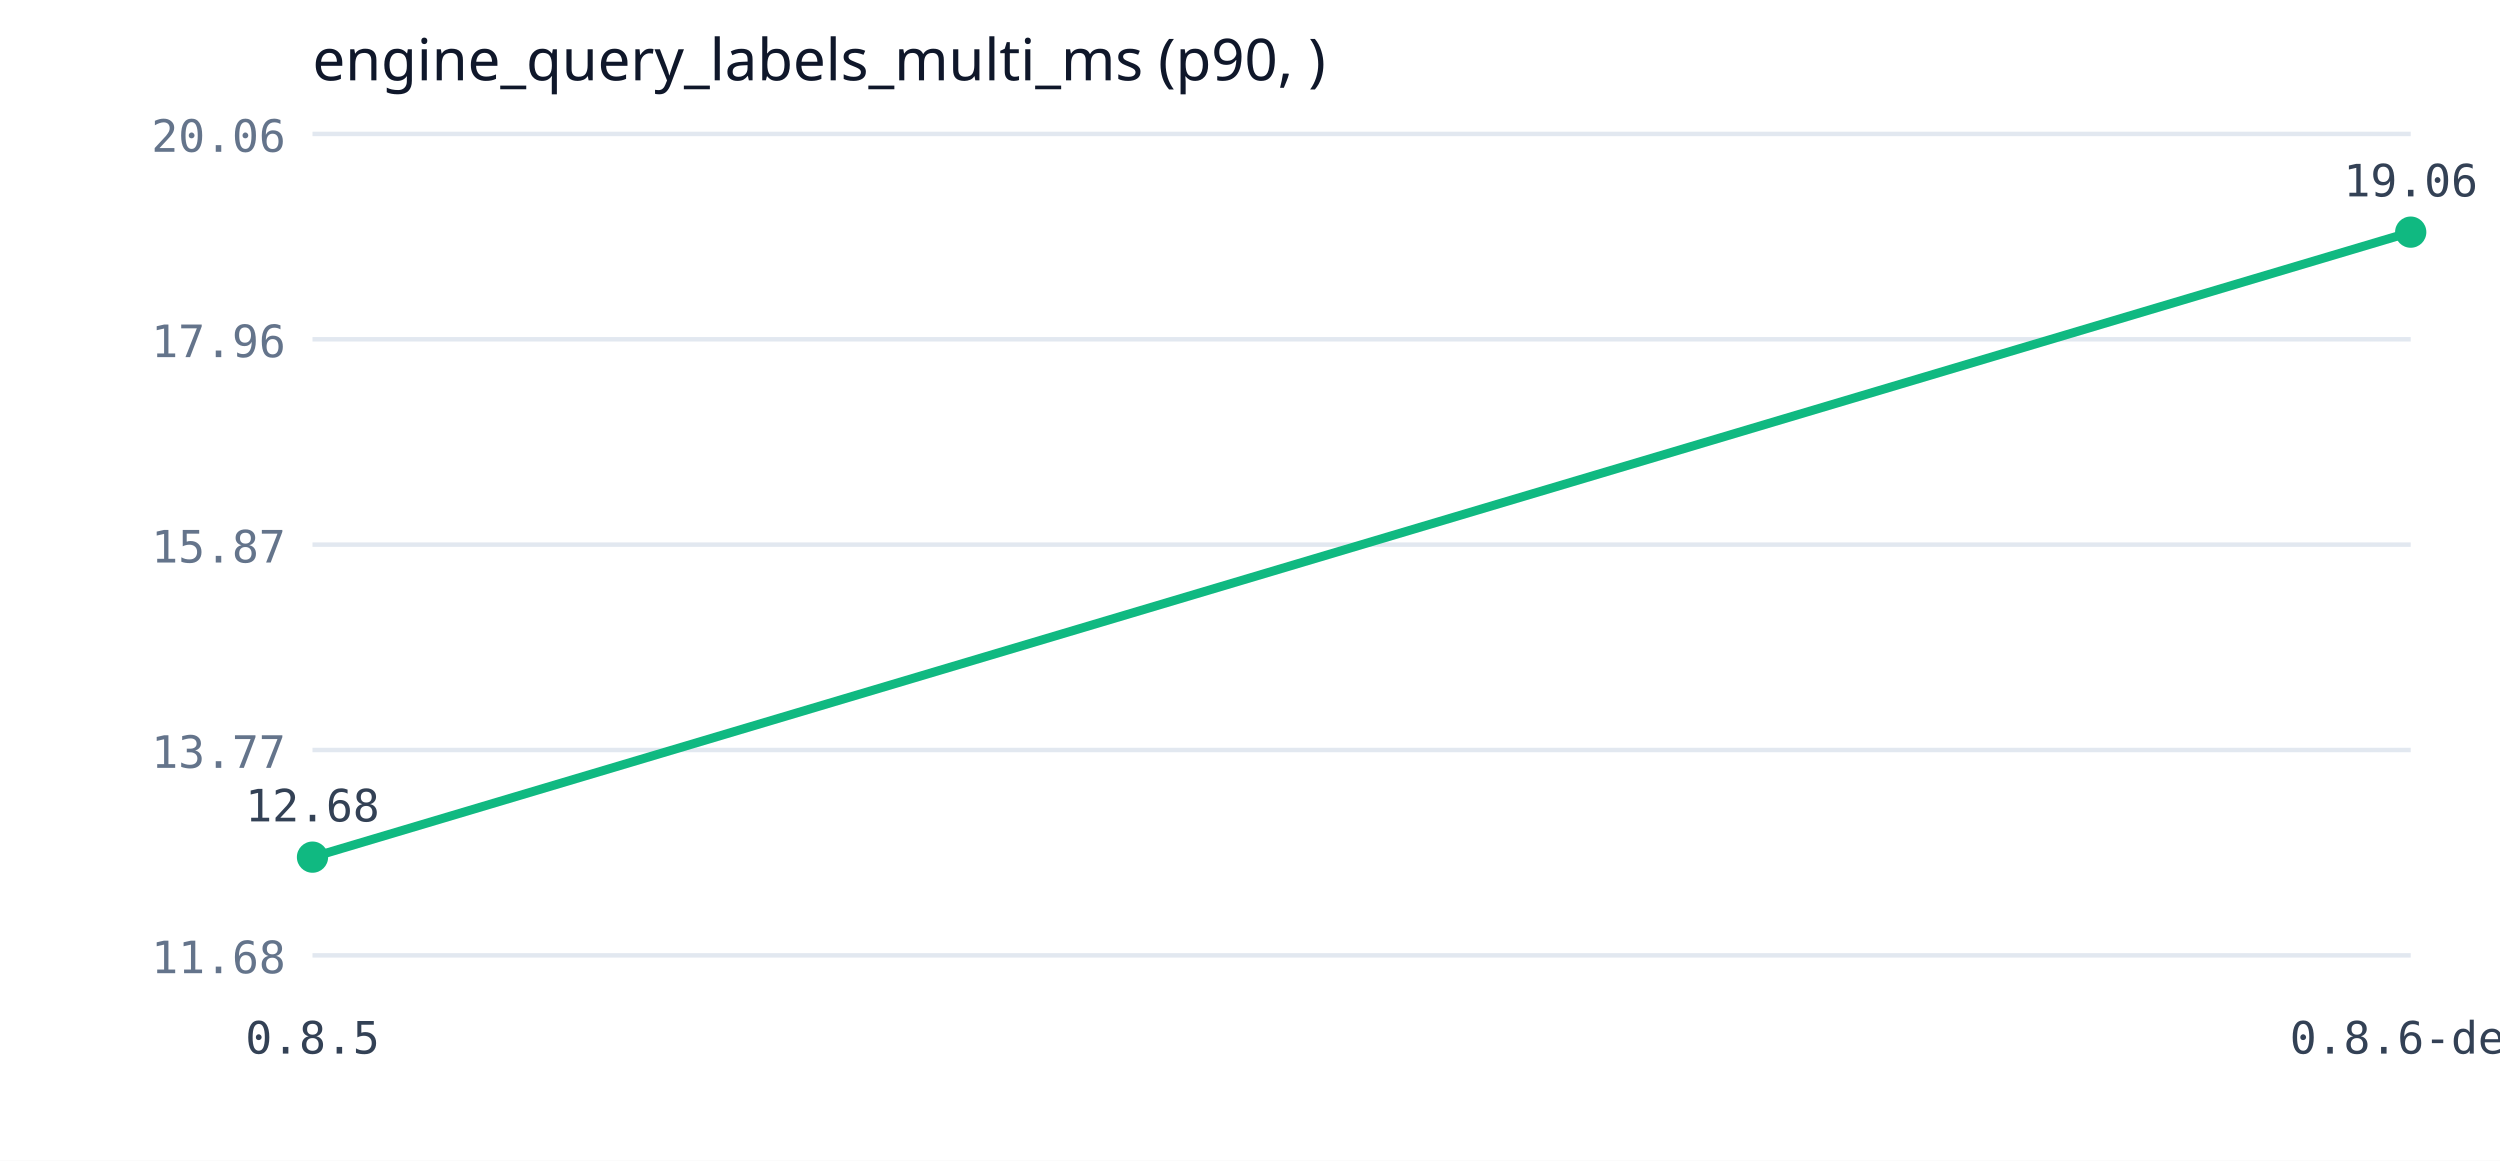
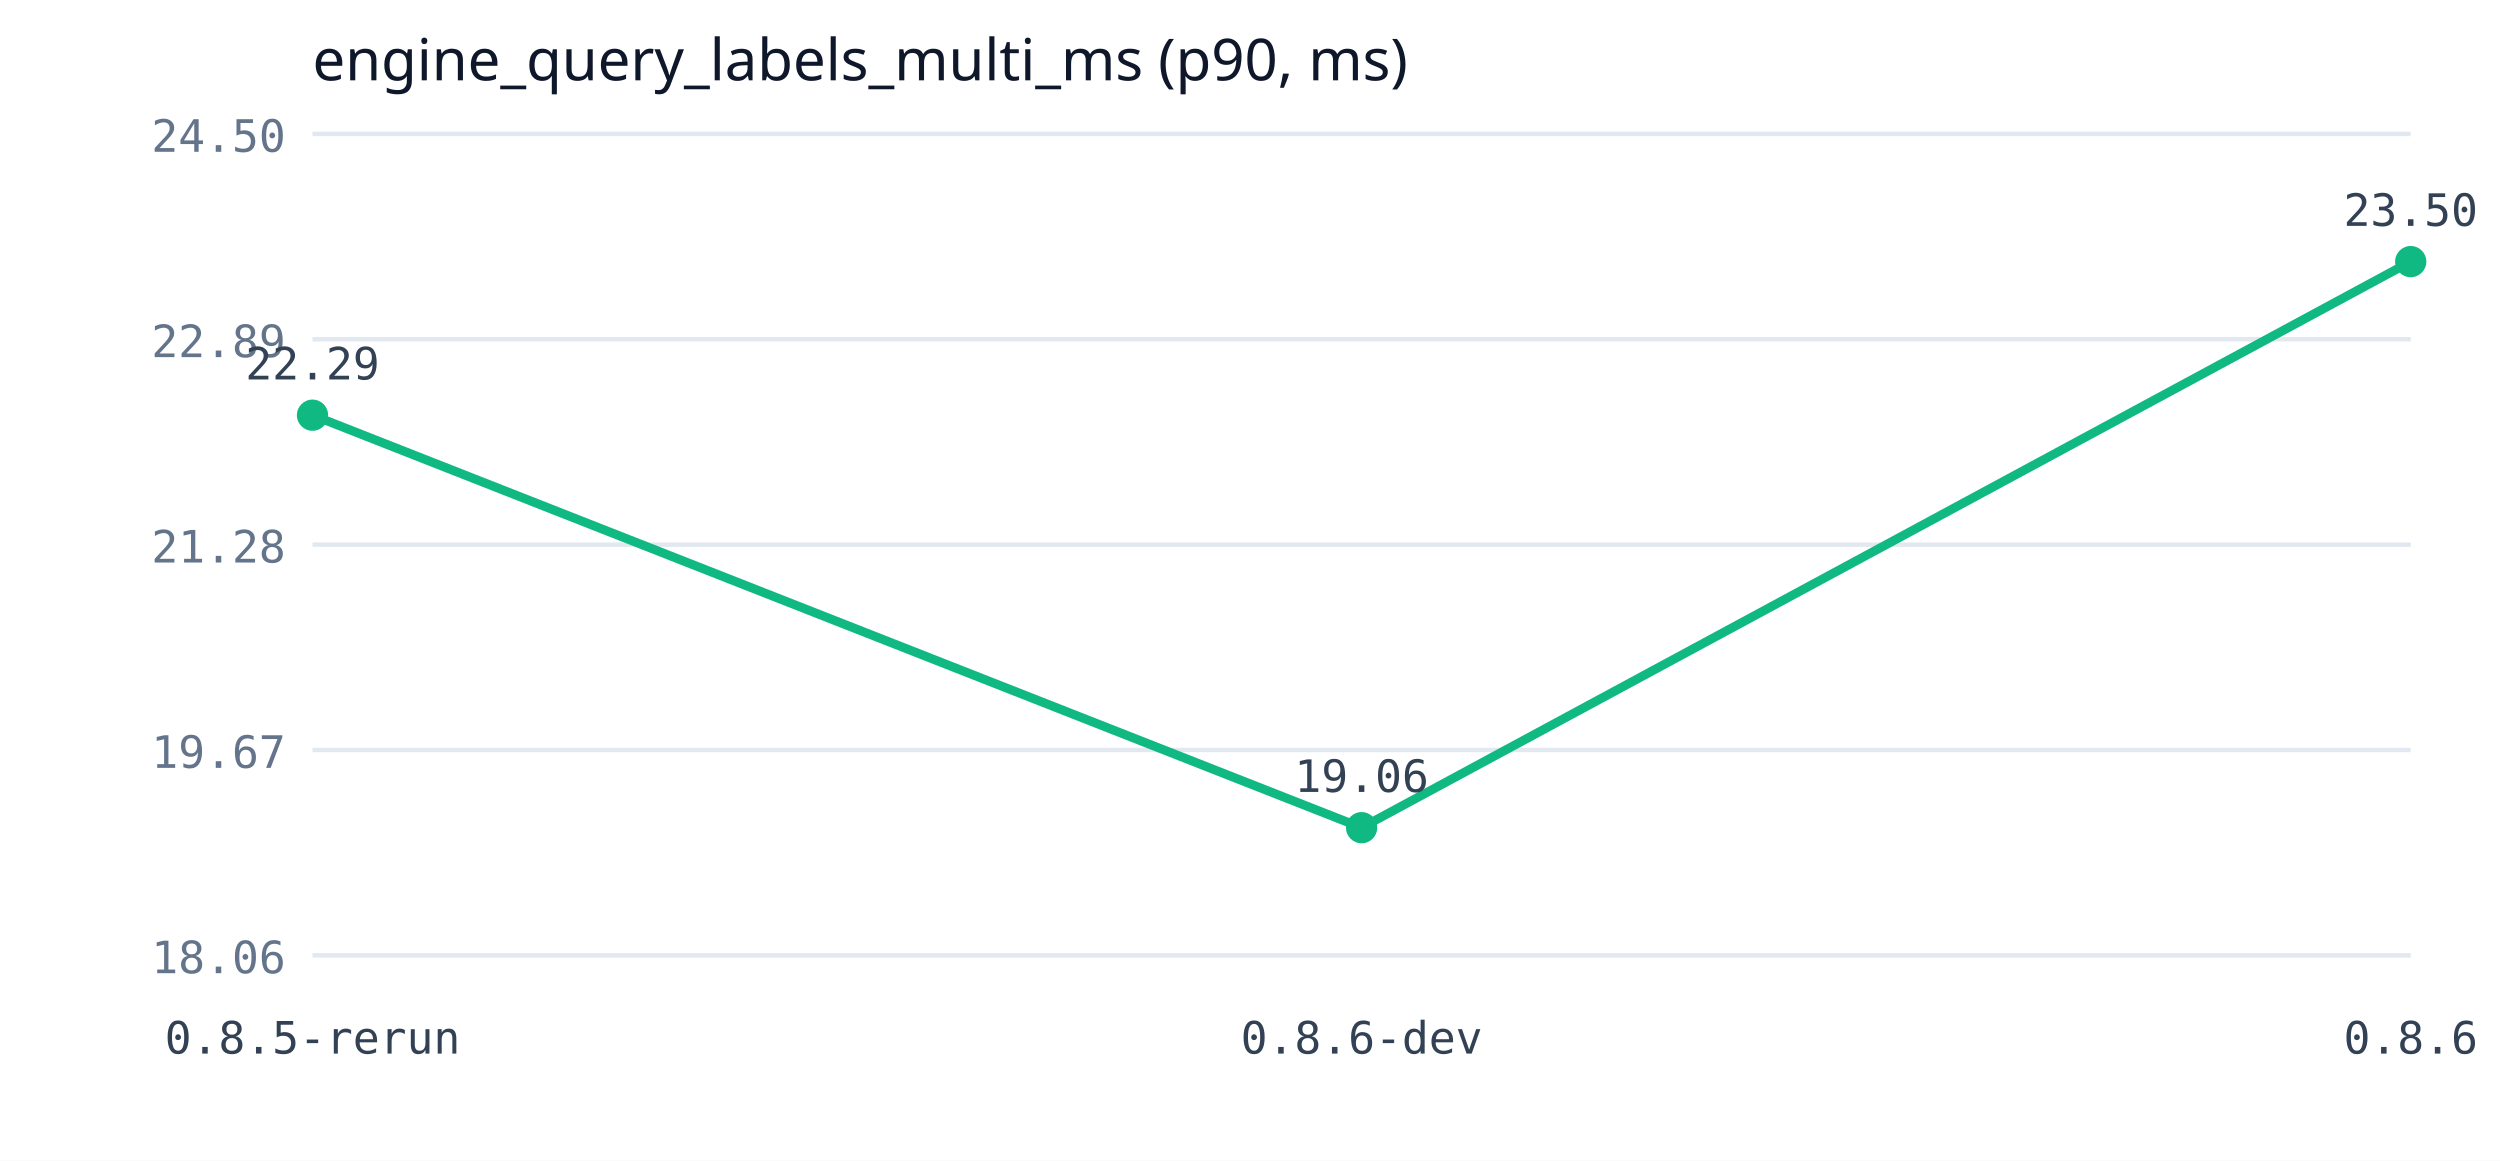
<svg xmlns="http://www.w3.org/2000/svg" width="560" height="260" viewBox="0 0 560 260">
  <rect width="560" height="260" fill="#ffffff" />
-   <text x="70" y="18" font-family="Segoe UI" font-size="13" fill="#0f172a">engine_query_labels_multi_ms (p90, )</text>
+   <text x="70" y="18" font-family="Segoe UI" font-size="13" fill="#0f172a">engine_query_labels_multi_ms (p90, ms)</text>
  <line x1="70" y1="214" x2="540" y2="214" stroke="#e2e8f0" stroke-width="1" />
-   <text x="64" y="218" font-family="Consolas" font-size="10" fill="#64748b" text-anchor="end">11.68</text>
+   <text x="64" y="218" font-family="Consolas" font-size="10" fill="#64748b" text-anchor="end">18.06</text>
  <line x1="70" y1="168" x2="540" y2="168" stroke="#e2e8f0" stroke-width="1" />
-   <text x="64" y="172" font-family="Consolas" font-size="10" fill="#64748b" text-anchor="end">13.77</text>
+   <text x="64" y="172" font-family="Consolas" font-size="10" fill="#64748b" text-anchor="end">19.67</text>
  <line x1="70" y1="122" x2="540" y2="122" stroke="#e2e8f0" stroke-width="1" />
-   <text x="64" y="126" font-family="Consolas" font-size="10" fill="#64748b" text-anchor="end">15.87</text>
+   <text x="64" y="126" font-family="Consolas" font-size="10" fill="#64748b" text-anchor="end">21.28</text>
  <line x1="70" y1="76" x2="540" y2="76" stroke="#e2e8f0" stroke-width="1" />
-   <text x="64" y="80" font-family="Consolas" font-size="10" fill="#64748b" text-anchor="end">17.96</text>
+   <text x="64" y="80" font-family="Consolas" font-size="10" fill="#64748b" text-anchor="end">22.89</text>
  <line x1="70" y1="30" x2="540" y2="30" stroke="#e2e8f0" stroke-width="1" />
-   <text x="64" y="34" font-family="Consolas" font-size="10" fill="#64748b" text-anchor="end">20.06</text>
-   <polyline points="70,192 540,52" fill="none" stroke="#10b981" stroke-width="2" />
-   <circle cx="70" cy="192" r="3.5" fill="#10b981" />
-   <text x="70" y="184" font-family="Consolas" font-size="10" fill="#334155" text-anchor="middle">12.68</text>
-   <text x="70" y="236" font-family="Consolas" font-size="10" fill="#334155" text-anchor="middle">0.8.5</text>
-   <circle cx="540" cy="52" r="3.5" fill="#10b981" />
-   <text x="540" y="44" font-family="Consolas" font-size="10" fill="#334155" text-anchor="middle">19.06</text>
-   <text x="540" y="236" font-family="Consolas" font-size="10" fill="#334155" text-anchor="middle">0.8.6-dev</text>
+   <text x="64" y="34" font-family="Consolas" font-size="10" fill="#64748b" text-anchor="end">24.50</text>
+   <polyline points="70,93 305,185.4 540,58.6" fill="none" stroke="#10b981" stroke-width="2" />
+   <circle cx="70" cy="93" r="3.5" fill="#10b981" />
+   <text x="70" y="85" font-family="Consolas" font-size="10" fill="#334155" text-anchor="middle">22.29</text>
+   <text x="70" y="236" font-family="Consolas" font-size="10" fill="#334155" text-anchor="middle">0.8.5-rerun</text>
+   <circle cx="305" cy="185.4" r="3.5" fill="#10b981" />
+   <text x="305" y="177.4" font-family="Consolas" font-size="10" fill="#334155" text-anchor="middle">19.06</text>
+   <text x="305" y="236" font-family="Consolas" font-size="10" fill="#334155" text-anchor="middle">0.8.6-dev</text>
+   <circle cx="540" cy="58.6" r="3.5" fill="#10b981" />
+   <text x="540" y="50.6" font-family="Consolas" font-size="10" fill="#334155" text-anchor="middle">23.50</text>
+   <text x="540" y="236" font-family="Consolas" font-size="10" fill="#334155" text-anchor="middle">0.8.6</text>
</svg>
